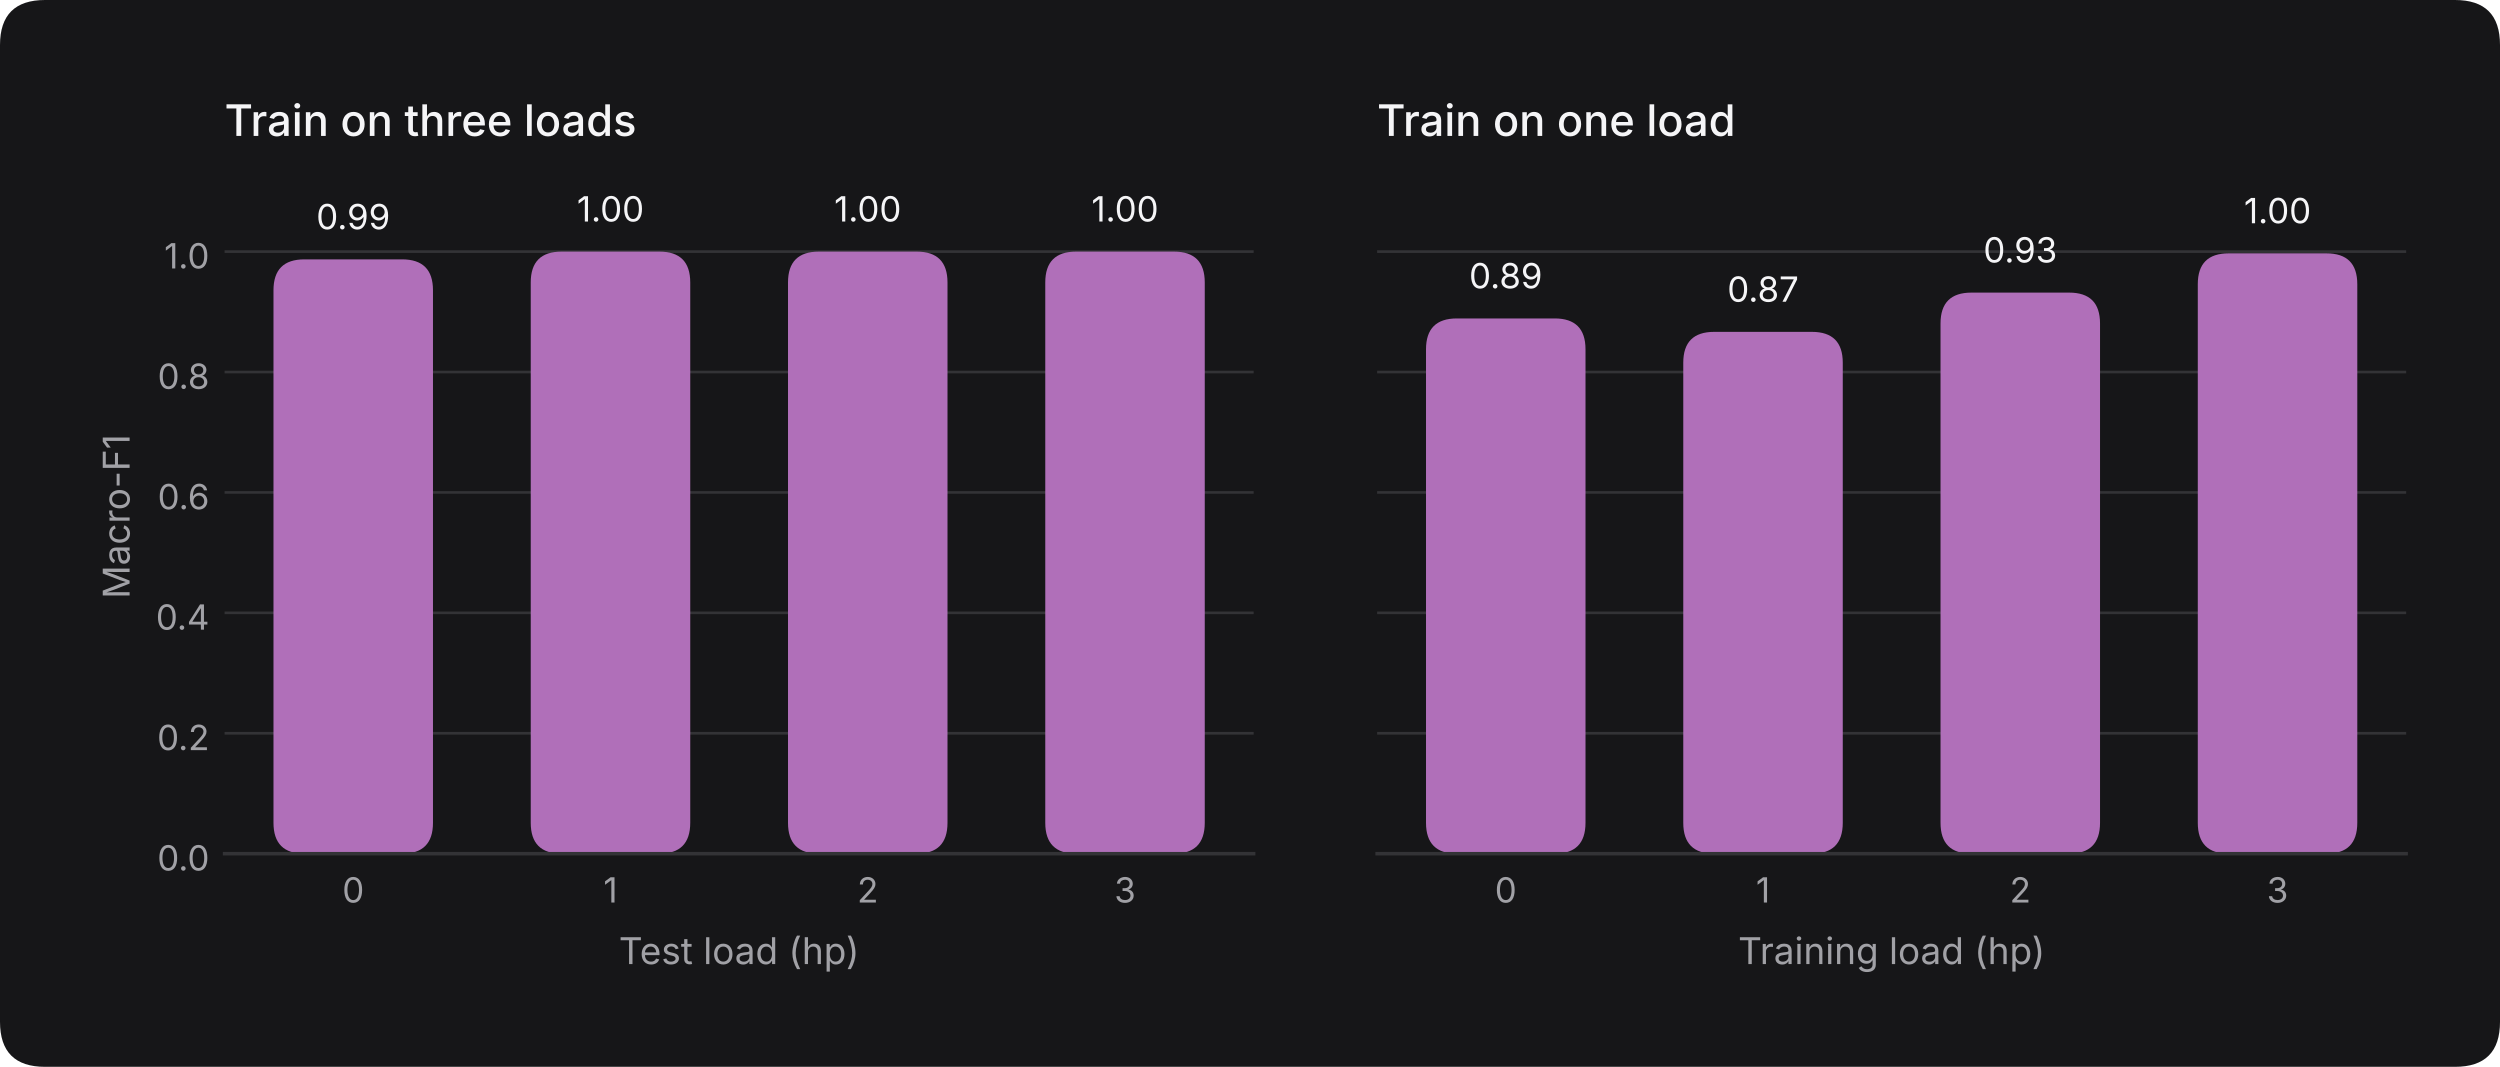
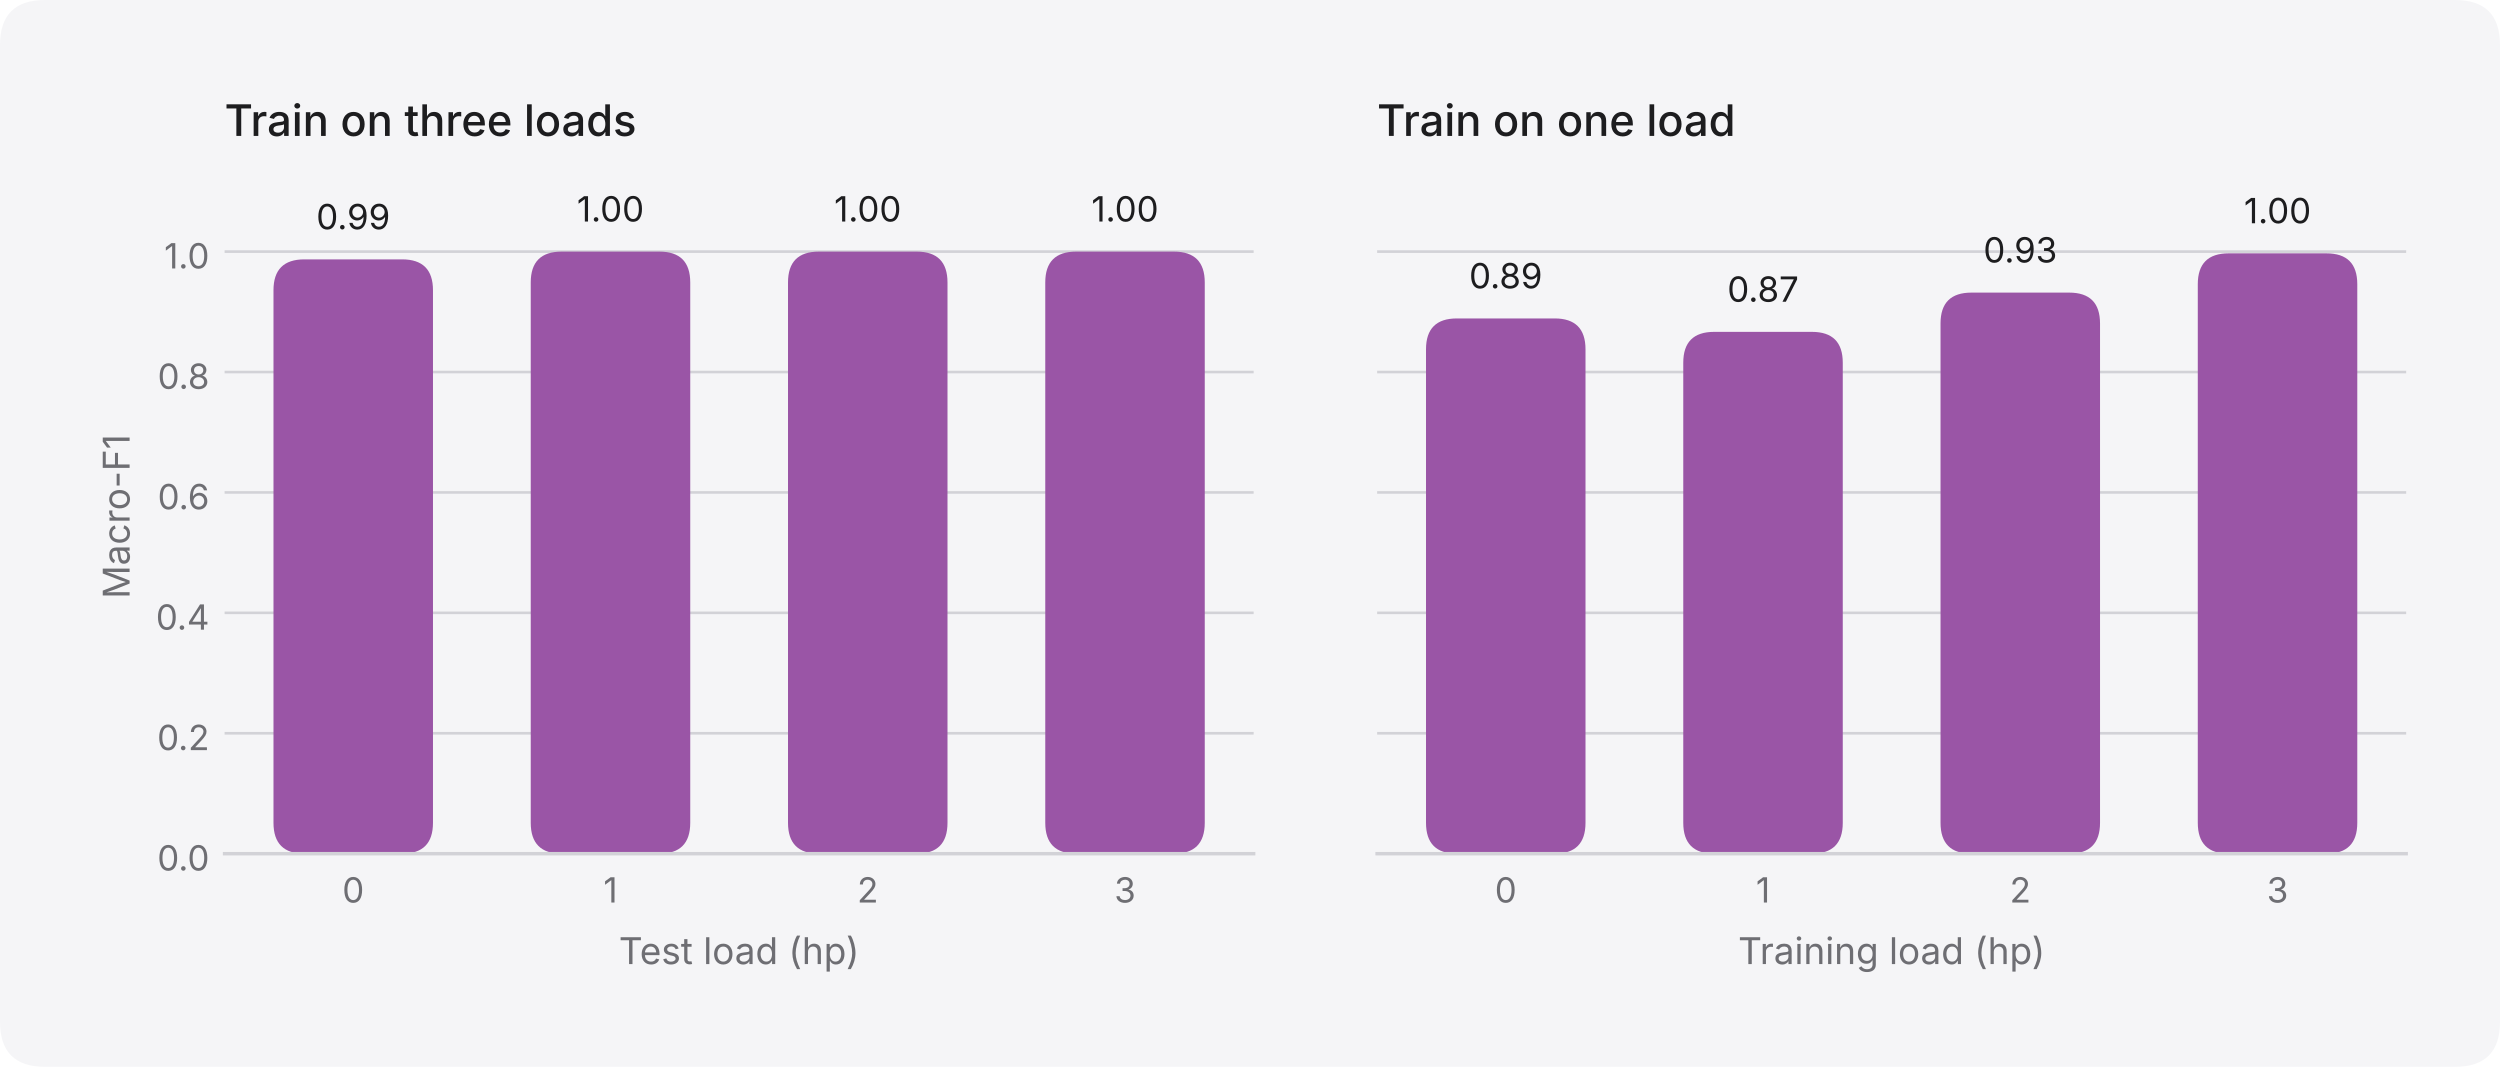
<svg xmlns="http://www.w3.org/2000/svg" xmlns:xlink="http://www.w3.org/1999/xlink" width="575.503pt" height="245.584pt" viewBox="0 0 575.503 245.584" version="1.1">
  <defs>
    <style type="text/css">*{stroke-linejoin: round; stroke-linecap: butt}</style>
  </defs>
  <g id="figure_1">
    <g id="patch_1">
      <path d="M 0 245.584  L 575.503 245.584  L 575.503 0  L 0 0  L 0 245.584  z " style="fill: none; opacity: 0" />
    </g>
    <g id="patch_2">
-       <path d="M 10.359 245.584  L 565.144 245.584  Q 575.503 245.584 575.503 235.225  L 575.503 10.359  Q 575.503 -0 565.144 -0  L 10.359 -0  Q 0 -0 0 10.359  L 0 235.225  Q 0 245.584 10.359 245.584  z " style="fill: #161618" />
+       <path d="M 10.359 245.584  L 565.144 245.584  Q 575.503 245.584 575.503 235.225  L 575.503 10.359  Q 575.503 -0 565.144 -0  L 10.359 -0  Q 0 -0 0 10.359  L 0 235.225  Q 0 245.584 10.359 245.584  z " style="fill: #f5f5f7" />
    </g>
    <g id="axes_1">
      <g id="patch_3">
        <path d="M 51.703 196.519  L 288.59 196.519  L 288.59 41.288  L 51.703 41.288  L 51.703 196.519  z " style="fill: none; opacity: 0" />
      </g>
      <g id="matplotlib.axis_1">
        <g id="xtick_1">
          <g id="line2d_1" />
          <g id="text_1">
-             <g style="fill: #a1a1a6" transform="translate(78.79052 207.7695) scale(0.08 -0.08)">
+             <g style="fill: #6e6e73" transform="translate(78.79052 207.7695) scale(0.08 -0.08)">
              <defs>
                <path id="Inter-Regular-53f" d="M 2019 -63  C 3059 -63 3656 809 3656 2325  C 3656 3834 3050 4719 2019 4719  C 988 4719 381 3834 381 2325  C 381 806 981 -63 2019 -63  z M 2019 456  C 1338 456 953 1144 953 2325  C 953 3509 1338 4203 2019 4203  C 2700 4203 3084 3513 3084 2325  C 3084 1144 2700 456 2019 456  z " transform="scale(0.015625)" />
              </defs>
              <use xlink:href="#Inter-Regular-53f" />
            </g>
          </g>
        </g>
        <g id="xtick_2">
          <g id="line2d_2" />
          <g id="text_2">
-             <g style="fill: #a1a1a6" transform="translate(138.9091 207.7695) scale(0.08 -0.08)">
+             <g style="fill: #6e6e73" transform="translate(138.9091 207.7695) scale(0.08 -0.08)">
              <defs>
                <path id="Inter-Regular-540" d="M 2041 4656  L 1313 4656  L 300 3909  L 300 3272  L 1425 4106  L 1456 4106  L 1456 0  L 2041 0  L 2041 4656  z " transform="scale(0.015625)" />
              </defs>
              <use xlink:href="#Inter-Regular-540" />
            </g>
          </g>
        </g>
        <g id="xtick_3">
          <g id="line2d_3" />
          <g id="text_3">
-             <g style="fill: #a1a1a6" transform="translate(197.3183 207.7695) scale(0.08 -0.08)">
+             <g style="fill: #6e6e73" transform="translate(197.3183 207.7695) scale(0.08 -0.08)">
              <defs>
                <path id="Inter-Regular-541" d="M 481 0  L 3447 0  L 3447 522  L 1300 522  L 1300 559  L 2319 1644  C 3141 2519 3369 2916 3369 3419  C 3369 4147 2778 4719 1947 4719  C 1119 4719 494 4159 494 3334  L 1063 3334  C 1063 3859 1400 4203 1931 4203  C 2428 4203 2806 3900 2806 3413  C 2806 2984 2544 2666 2028 2106  L 481 428  L 481 0  z " transform="scale(0.015625)" />
              </defs>
              <use xlink:href="#Inter-Regular-541" />
            </g>
          </g>
        </g>
        <g id="xtick_4">
          <g id="line2d_4" />
          <g id="text_4">
-             <g style="fill: #a1a1a6" transform="translate(256.5087 207.7695) scale(0.08 -0.08)">
+             <g style="fill: #6e6e73" transform="translate(256.5087 207.7695) scale(0.08 -0.08)">
              <defs>
                <path id="Inter-Regular-543" d="M 1984 -63  C 2897 -63 3572 503 3572 1266  C 3572 1853 3225 2284 2631 2381  L 2631 2419  C 3106 2559 3403 2944 3403 3469  C 3403 4131 2872 4719 2003 4719  C 1184 4719 516 4216 491 3484  L 1063 3484  C 1081 3938 1516 4203 1991 4203  C 2497 4203 2822 3900 2822 3438  C 2822 2956 2447 2644 1903 2644  L 1525 2644  L 1525 2128  L 1903 2128  C 2594 2128 2984 1775 2984 1272  C 2984 788 2559 459 1975 459  C 1444 459 1025 731 991 1175  L 391 1175  C 422 438 1072 -63 1984 -63  z " transform="scale(0.015625)" />
              </defs>
              <use xlink:href="#Inter-Regular-543" />
            </g>
          </g>
        </g>
        <g id="text_5">
-           <g style="fill: #a1a1a6" transform="translate(142.4574 221.9336) scale(0.085 -0.085)">
+           <g style="fill: #6e6e73" transform="translate(142.4574 221.9336) scale(0.085 -0.085)">
            <defs>
              <path id="Inter-Regular-19c" d="M 306 4131  L 1772 4131  L 1772 0  L 2366 0  L 2366 4131  L 3825 4131  L 3825 4656  L 306 4656  L 306 4131  z " transform="scale(0.015625)" />
              <path id="Inter-Regular-267" d="M 1963 -75  C 2678 -75 3200 284 3363 813  L 2819 963  C 2688 606 2378 425 1966 425  C 1347 425 922 825 894 1556  L 3419 1556  L 3419 1791  C 3419 3081 2638 3538 1897 3538  C 944 3538 325 2791 325 1719  C 325 644 950 -75 1963 -75  z M 897 2031  C 931 2566 1297 3038 1897 3038  C 2472 3038 2794 2625 2847 2031  L 897 2031  z " transform="scale(0.015625)" />
              <path id="Inter-Regular-369" d="M 1681 -75  C 2500 -75 3059 372 3059 984  C 3059 1463 2763 1778 2128 1928  L 1600 2053  C 1191 2150 1013 2294 1013 2553  C 1013 2844 1325 3059 1741 3059  C 2191 3059 2388 2816 2484 2566  L 2994 2697  C 2834 3188 2456 3538 1738 3538  C 994 3538 444 3119 444 2519  C 444 2028 747 1716 1381 1566  L 1963 1428  C 2306 1347 2475 1188 2475 947  C 2475 659 2163 419 1675 419  C 1256 419 972 591 872 975  L 338 847  C 463 244 963 -75 1681 -75  z " transform="scale(0.015625)" />
              <path id="Inter-Regular-37b" d="M 1869 3494  L 1150 3494  L 1150 4325  L 588 4325  L 588 3494  L 63 3494  L 63 3013  L 588 3013  L 588 863  C 588 291 944 -44 1547 -44  C 1691 -44 1850 -22 1966 19  L 1850 494  C 1756 475 1634 456 1563 456  C 1266 456 1150 594 1150 906  L 1150 3013  L 1869 3013  L 1869 3494  z " transform="scale(0.015625)" />
              <path id="Inter-Regular-6eb" transform="scale(0.015625)" />
              <path id="Inter-Regular-2e2" d="M 1056 4656  L 494 4656  L 494 0  L 1056 0  L 1056 4656  z " transform="scale(0.015625)" />
              <path id="Inter-Regular-318" d="M 1916 -75  C 2869 -75 3513 647 3513 1725  C 3513 2819 2869 3538 1916 3538  C 966 3538 325 2819 325 1725  C 325 647 966 -75 1916 -75  z M 1916 428  C 1219 428 897 1038 897 1725  C 897 2422 1219 3034 1916 3034  C 2622 3034 2944 2419 2944 1725  C 2944 1038 2622 428 1916 428  z " transform="scale(0.015625)" />
              <path id="Inter-Regular-1fc" d="M 1472 -81  C 2063 -81 2391 228 2509 475  L 2547 475  L 2547 0  L 3100 0  L 3100 2303  C 3100 3394 2259 3538 1791 3538  C 1250 3538 650 3344 381 2709  L 922 2531  C 1031 2775 1303 3044 1806 3044  C 2291 3044 2538 2794 2538 2359  L 2538 2341  C 2538 2081 2263 2100 1641 2022  C 994 1941 281 1794 281 994  C 281 306 809 -81 1472 -81  z M 1569 416  C 1150 416 847 603 847 966  C 847 1363 1206 1494 1616 1547  C 1831 1575 2444 1638 2538 1747  L 2538 1263  C 2538 834 2191 416 1569 416  z " transform="scale(0.015625)" />
              <path id="Inter-Regular-256" d="M 1803 -75  C 2469 -75 2703 347 2819 541  L 2881 541  L 2881 0  L 3425 0  L 3425 4656  L 2863 4656  L 2863 2934  L 2819 2934  C 2703 3119 2488 3538 1806 3538  C 934 3538 325 2844 325 1738  C 325 625 931 -75 1803 -75  z M 1888 428  C 1234 428 897 1009 897 1744  C 897 2469 1225 3034 1888 3034  C 2531 3034 2869 2516 2869 1744  C 2869 966 2522 428 1888 428  z " transform="scale(0.015625)" />
              <path id="Inter-Regular-59f" d="M 681 1897  C 681 984 956 31 1488 -872  L 2034 -872  C 1497 238 1253 1069 1253 1897  C 1253 2809 1550 3956 2034 4941  L 1488 4941  C 1019 4169 681 2913 681 1897  z " transform="scale(0.015625)" />
              <path id="Inter-Regular-29f" d="M 1056 2094  C 1056 2691 1434 3031 1938 3031  C 2425 3031 2725 2709 2725 2172  L 2725 0  L 3291 0  L 3291 2219  C 3291 3103 2813 3538 2106 3538  C 1650 3538 1284 3353 1056 2888  L 1056 4656  L 494 4656  L 494 0  L 1056 0  L 1056 2094  z " transform="scale(0.015625)" />
              <path id="Inter-Regular-34d" d="M 494 -1306  L 1056 -1306  L 1056 541  L 1100 541  C 1216 347 1450 -75 2116 -75  C 2988 -75 3594 625 3594 1738  C 3594 2844 2984 3538 2113 3538  C 1431 3538 1216 3119 1100 2934  L 1038 2934  L 1038 3494  L 494 3494  L 494 -1306  z M 2031 428  C 1397 428 1050 966 1050 1744  C 1050 2516 1388 3034 2031 3034  C 2694 3034 3022 2469 3022 1744  C 3022 1009 2684 428 2031 428  z " transform="scale(0.015625)" />
              <path id="Inter-Regular-5a0" d="M 300 -872  L 847 -872  C 1369 16 1653 969 1653 1897  C 1653 2909 1316 4172 847 4941  L 300 4941  C 784 3956 1081 2809 1081 1897  C 1081 1094 853 269 300 -872  z " transform="scale(0.015625)" />
            </defs>
            <use xlink:href="#Inter-Regular-19c" />
            <use xlink:href="#Inter-Regular-267" transform="translate(56.73438 0)" />
            <use xlink:href="#Inter-Regular-369" transform="translate(115.0312 0)" />
            <use xlink:href="#Inter-Regular-37b" transform="translate(167.8125 0)" />
            <use xlink:href="#Inter-Regular-6eb" transform="translate(200.5312 0)" />
            <use xlink:href="#Inter-Regular-2e2" transform="translate(228.6562 0)" />
            <use xlink:href="#Inter-Regular-318" transform="translate(252.875 0)" />
            <use xlink:href="#Inter-Regular-1fc" transform="translate(313.8281 0)" />
            <use xlink:href="#Inter-Regular-256" transform="translate(369.9844 0)" />
            <use xlink:href="#Inter-Regular-6eb" transform="translate(431.2188 0)" />
            <use xlink:href="#Inter-Regular-59f" transform="translate(459.3438 0)" />
            <use xlink:href="#Inter-Regular-29f" transform="translate(495.8125 0)" />
            <use xlink:href="#Inter-Regular-34d" transform="translate(554.9375 0)" />
            <use xlink:href="#Inter-Regular-5a0" transform="translate(615.0469 0)" />
          </g>
        </g>
      </g>
      <g id="matplotlib.axis_2">
        <g id="ytick_1">
          <g id="line2d_5">
-             <path d="M 51.703 196.519  L 288.59 196.519  " clip-path="url(#pe9aca125de)" style="fill: none; stroke: #333336; stroke-width: 0.6; stroke-linecap: square" />
+             <path d="M 51.703 196.519  L 288.59 196.519  " clip-path="url(#p4a445184b5)" style="fill: none; stroke: #d2d2d7; stroke-width: 0.6; stroke-linecap: square" />
          </g>
          <g id="line2d_6" />
          <g id="text_6">
-             <g style="fill: #a1a1a6" transform="translate(36.20842 200.3945) scale(0.08 -0.08)">
+             <g style="fill: #6e6e73" transform="translate(36.20842 200.3945) scale(0.08 -0.08)">
              <defs>
                <path id="Inter-Regular-5e0" d="M 922 -41  C 1156 -41 1344 147 1344 381  C 1344 616 1156 803 922 803  C 688 803 500 616 500 381  C 500 147 688 -41 922 -41  z " transform="scale(0.015625)" />
              </defs>
              <use xlink:href="#Inter-Regular-53f" />
              <use xlink:href="#Inter-Regular-5e0" transform="translate(60.5625 0)" />
              <use xlink:href="#Inter-Regular-53f" transform="translate(86.84375 0)" />
            </g>
          </g>
        </g>
        <g id="ytick_2">
          <g id="line2d_7">
-             <path d="M 51.703 168.799  L 288.59 168.799  " clip-path="url(#pe9aca125de)" style="fill: none; stroke: #333336; stroke-width: 0.6; stroke-linecap: square" />
+             <path d="M 51.703 168.799  L 288.59 168.799  " clip-path="url(#p4a445184b5)" style="fill: none; stroke: #d2d2d7; stroke-width: 0.6; stroke-linecap: square" />
          </g>
          <g id="line2d_8" />
          <g id="text_7">
-             <g style="fill: #a1a1a6" transform="translate(36.17467 172.6745) scale(0.08 -0.08)">
+             <g style="fill: #6e6e73" transform="translate(36.17467 172.6745) scale(0.08 -0.08)">
              <use xlink:href="#Inter-Regular-53f" />
              <use xlink:href="#Inter-Regular-5e0" transform="translate(60.5625 0)" />
              <use xlink:href="#Inter-Regular-541" transform="translate(89.375 0)" />
            </g>
          </g>
        </g>
        <g id="ytick_3">
          <g id="line2d_9">
-             <path d="M 51.703 141.079  L 288.59 141.079  " clip-path="url(#pe9aca125de)" style="fill: none; stroke: #333336; stroke-width: 0.6; stroke-linecap: square" />
+             <path d="M 51.703 141.079  L 288.59 141.079  " clip-path="url(#p4a445184b5)" style="fill: none; stroke: #d2d2d7; stroke-width: 0.6; stroke-linecap: square" />
          </g>
          <g id="line2d_10" />
          <g id="text_8">
-             <g style="fill: #a1a1a6" transform="translate(35.88592 144.9545) scale(0.08 -0.08)">
+             <g style="fill: #6e6e73" transform="translate(35.88592 144.9545) scale(0.08 -0.08)">
              <defs>
                <path id="Inter-Regular-544" d="M 375 947  L 2566 947  L 2566 0  L 3134 0  L 3134 947  L 3766 947  L 3766 1469  L 3134 1469  L 3134 4656  L 2413 4656  L 375 1431  L 375 947  z M 2569 1469  L 1009 1469  L 1009 1506  L 2531 3913  L 2569 3913  L 2569 1469  z " transform="scale(0.015625)" />
              </defs>
              <use xlink:href="#Inter-Regular-53f" />
              <use xlink:href="#Inter-Regular-5e0" transform="translate(60.5625 0)" />
              <use xlink:href="#Inter-Regular-544" transform="translate(89.375 0)" />
            </g>
          </g>
        </g>
        <g id="ytick_4">
          <g id="line2d_11">
-             <path d="M 51.703 113.359  L 288.59 113.359  " clip-path="url(#pe9aca125de)" style="fill: none; stroke: #333336; stroke-width: 0.6; stroke-linecap: square" />
+             <path d="M 51.703 113.359  L 288.59 113.359  " clip-path="url(#p4a445184b5)" style="fill: none; stroke: #d2d2d7; stroke-width: 0.6; stroke-linecap: square" />
          </g>
          <g id="line2d_12" />
          <g id="text_9">
-             <g style="fill: #a1a1a6" transform="translate(36.29467 117.2345) scale(0.08 -0.08)">
+             <g style="fill: #6e6e73" transform="translate(36.29467 117.2345) scale(0.08 -0.08)">
              <defs>
                <path id="Inter-Regular-547" d="M 2019 -63  C 2969 -63 3588 634 3588 1503  C 3588 2403 2925 3044 2128 3044  C 1644 3044 1231 2813 981 2425  L 944 2425  C 944 3544 1375 4194 2091 4194  C 2575 4194 2866 3888 2969 3484  L 3550 3484  C 3438 4216 2872 4719 2091 4719  C 1034 4719 381 3788 381 2150  C 381 434 1241 -63 2019 -63  z M 2019 459  C 1447 459 1028 947 1028 1497  C 1028 2041 1469 2528 2034 2528  C 2597 2528 3013 2072 3013 1503  C 3013 922 2578 459 2019 459  z " transform="scale(0.015625)" />
              </defs>
              <use xlink:href="#Inter-Regular-53f" />
              <use xlink:href="#Inter-Regular-5e0" transform="translate(60.5625 0)" />
              <use xlink:href="#Inter-Regular-547" transform="translate(86.84375 0)" />
            </g>
          </g>
        </g>
        <g id="ytick_5">
          <g id="line2d_13">
-             <path d="M 51.703 85.639  L 288.59 85.639  " clip-path="url(#pe9aca125de)" style="fill: none; stroke: #333336; stroke-width: 0.6; stroke-linecap: square" />
+             <path d="M 51.703 85.639  L 288.59 85.639  " clip-path="url(#p4a445184b5)" style="fill: none; stroke: #d2d2d7; stroke-width: 0.6; stroke-linecap: square" />
          </g>
          <g id="line2d_14" />
          <g id="text_10">
-             <g style="fill: #a1a1a6" transform="translate(36.28467 89.5145) scale(0.08 -0.08)">
+             <g style="fill: #6e6e73" transform="translate(36.28467 89.5145) scale(0.08 -0.08)">
              <defs>
                <path id="Inter-Regular-549" d="M 1978 -63  C 2916 -63 3578 478 3578 1238  C 3578 1825 3175 2325 2669 2419  L 2669 2444  C 3109 2559 3403 2988 3403 3481  C 3403 4191 2794 4719 1978 4719  C 1150 4719 550 4191 550 3481  C 550 2988 838 2559 1291 2444  L 1291 2419  C 769 2325 381 1825 381 1238  C 381 478 1031 -63 1978 -63  z M 1978 453  C 1350 453 966 775 966 1269  C 966 1784 1391 2153 1978 2153  C 2553 2153 2984 1784 2984 1269  C 2984 775 2594 453 1978 453  z M 1978 2650  C 1475 2650 1125 2966 1125 3438  C 1125 3903 1463 4206 1978 4206  C 2484 4206 2828 3903 2828 3438  C 2828 2966 2469 2650 1978 2650  z " transform="scale(0.015625)" />
              </defs>
              <use xlink:href="#Inter-Regular-53f" />
              <use xlink:href="#Inter-Regular-5e0" transform="translate(60.5625 0)" />
              <use xlink:href="#Inter-Regular-549" transform="translate(87.125 0)" />
            </g>
          </g>
        </g>
        <g id="ytick_6">
          <g id="line2d_15">
-             <path d="M 51.703 57.919  L 288.59 57.919  " clip-path="url(#pe9aca125de)" style="fill: none; stroke: #333336; stroke-width: 0.6; stroke-linecap: square" />
+             <path d="M 51.703 57.919  L 288.59 57.919  " clip-path="url(#p4a445184b5)" style="fill: none; stroke: #d2d2d7; stroke-width: 0.6; stroke-linecap: square" />
          </g>
          <g id="line2d_16" />
          <g id="text_11">
-             <g style="fill: #a1a1a6" transform="translate(37.79967 61.7945) scale(0.08 -0.08)">
+             <g style="fill: #6e6e73" transform="translate(37.79967 61.7945) scale(0.08 -0.08)">
              <use xlink:href="#Inter-Regular-540" />
              <use xlink:href="#Inter-Regular-5e0" transform="translate(40.67188 0)" />
              <use xlink:href="#Inter-Regular-53f" transform="translate(66.95312 0)" />
            </g>
          </g>
        </g>
        <g id="text_12">
-           <g style="fill: #a1a1a6" transform="translate(29.83563 137.8273) rotate(-90) scale(0.085 -0.085)">
+           <g style="fill: #6e6e73" transform="translate(29.83563 137.8273) rotate(-90) scale(0.085 -0.085)">
            <defs>
              <path id="Inter-Regular-125" d="M 563 0  L 1128 0  L 1128 2659  C 1128 3019 1116 3569 1106 4013  C 1291 3466 1472 2922 1575 2659  L 2631 0  L 3147 0  L 4188 2659  C 4294 2931 4488 3491 4656 4022  C 4644 3538 4634 3003 4634 2659  L 4634 0  L 5219 0  L 5219 4656  L 4372 4656  L 3241 1719  C 3150 1484 3006 1025 2897 659  C 2788 1038 2641 1494 2553 1719  L 1406 4656  L 563 4656  L 563 0  z " transform="scale(0.015625)" />
              <path id="Inter-Regular-24b" d="M 1916 -75  C 2600 -75 3156 297 3344 919  L 2806 1072  C 2703 694 2384 428 1916 428  C 1219 428 897 1038 897 1725  C 897 2422 1219 3034 1916 3034  C 2375 3034 2688 2778 2791 2419  L 3331 2572  C 3141 3181 2591 3538 1916 3538  C 966 3538 325 2819 325 1725  C 325 647 966 -75 1916 -75  z " transform="scale(0.015625)" />
              <path id="Inter-Regular-356" d="M 494 0  L 1056 0  L 1056 2188  C 1056 2659 1425 3000 1928 3000  C 2078 3000 2231 2975 2266 2969  L 2266 3534  C 2200 3538 2063 3544 1981 3544  C 1566 3544 1203 3309 1075 2956  L 1038 2956  L 1038 3494  L 494 3494  L 494 0  z " transform="scale(0.015625)" />
              <path id="Inter-Regular-5b5" d="M 2494 2247  L 450 2247  L 450 1728  L 2494 1728  L 2494 2247  z " transform="scale(0.015625)" />
              <path id="Inter-Regular-89" d="M 563 0  L 1156 0  L 1156 2013  L 3166 2013  L 3166 2538  L 1156 2538  L 1156 4131  L 3378 4131  L 3378 4656  L 563 4656  L 563 0  z " transform="scale(0.015625)" />
            </defs>
            <use xlink:href="#Inter-Regular-125" />
            <use xlink:href="#Inter-Regular-1fc" transform="translate(90.32812 0)" />
            <use xlink:href="#Inter-Regular-24b" transform="translate(146.4844 0)" />
            <use xlink:href="#Inter-Regular-356" transform="translate(203.6094 0)" />
            <use xlink:href="#Inter-Regular-318" transform="translate(239.5938 0)" />
            <use xlink:href="#Inter-Regular-5b5" transform="translate(299.5625 0)" />
            <use xlink:href="#Inter-Regular-89" transform="translate(345.5625 0)" />
            <use xlink:href="#Inter-Regular-540" transform="translate(404.5938 0)" />
          </g>
        </g>
      </g>
      <g id="patch_4">
-         <path d="M 70.062 196.519  L 92.566 196.519  Q 99.673 196.519 99.673 189.413  L 99.673 66.814  Q 99.673 59.707 92.566 59.707  L 70.062 59.707  Q 62.956 59.707 62.956 66.814  L 62.956 189.413  Q 62.956 196.519 70.062 196.519  z " clip-path="url(#pe9aca125de)" style="fill: #b06fb9" />
+         <path d="M 70.062 196.519  L 92.566 196.519  Q 99.673 196.519 99.673 189.413  L 99.673 66.814  Q 99.673 59.707 92.566 59.707  L 70.062 59.707  Q 62.956 59.707 62.956 66.814  L 62.956 189.413  Q 62.956 196.519 70.062 196.519  z " clip-path="url(#p4a445184b5)" style="fill: #9a55a6" />
      </g>
      <g id="patch_5">
-         <path d="M 129.284 196.519  L 151.788 196.519  Q 158.895 196.519 158.895 189.413  L 158.895 65.026  Q 158.895 57.919 151.788 57.919  L 129.284 57.919  Q 122.177 57.919 122.177 65.026  L 122.177 189.413  Q 122.177 196.519 129.284 196.519  z " clip-path="url(#pe9aca125de)" style="fill: #b06fb9" />
+         <path d="M 129.284 196.519  L 151.788 196.519  Q 158.895 196.519 158.895 189.413  L 158.895 65.026  Q 158.895 57.919 151.788 57.919  L 129.284 57.919  Q 122.177 57.919 122.177 65.026  L 122.177 189.413  Q 122.177 196.519 129.284 196.519  z " clip-path="url(#p4a445184b5)" style="fill: #9a55a6" />
      </g>
      <g id="patch_6">
-         <path d="M 188.506 196.519  L 211.01 196.519  Q 218.116 196.519 218.116 189.413  L 218.116 65.026  Q 218.116 57.919 211.01 57.919  L 188.506 57.919  Q 181.399 57.919 181.399 65.026  L 181.399 189.413  Q 181.399 196.519 188.506 196.519  z " clip-path="url(#pe9aca125de)" style="fill: #b06fb9" />
+         <path d="M 188.506 196.519  L 211.01 196.519  Q 218.116 196.519 218.116 189.413  L 218.116 65.026  Q 218.116 57.919 211.01 57.919  L 188.506 57.919  Q 181.399 57.919 181.399 65.026  L 181.399 189.413  Q 181.399 196.519 188.506 196.519  z " clip-path="url(#p4a445184b5)" style="fill: #9a55a6" />
      </g>
      <g id="patch_7">
-         <path d="M 247.727 196.519  L 270.231 196.519  Q 277.338 196.519 277.338 189.413  L 277.338 65.026  Q 277.338 57.919 270.231 57.919  L 247.727 57.919  Q 240.621 57.919 240.621 65.026  L 240.621 189.413  Q 240.621 196.519 247.727 196.519  z " clip-path="url(#pe9aca125de)" style="fill: #b06fb9" />
+         <path d="M 247.727 196.519  L 270.231 196.519  Q 277.338 196.519 277.338 189.413  L 277.338 65.026  Q 277.338 57.919 270.231 57.919  L 247.727 57.919  Q 240.621 57.919 240.621 65.026  L 240.621 189.413  Q 240.621 196.519 247.727 196.519  z " clip-path="url(#p4a445184b5)" style="fill: #9a55a6" />
      </g>
      <g id="patch_8">
-         <path d="M 51.703 196.519  L 288.59 196.519  " style="fill: none; stroke: #333336; stroke-width: 0.8; stroke-linejoin: miter; stroke-linecap: square" />
+         <path d="M 51.703 196.519  L 288.59 196.519  " style="fill: none; stroke: #d2d2d7; stroke-width: 0.8; stroke-linejoin: miter; stroke-linecap: square" />
      </g>
      <g id="text_13">
-         <g style="fill: #f5f5f7" transform="translate(72.80552 52.77775) scale(0.08 -0.08)">
+         <g style="fill: #1d1d1f" transform="translate(72.80552 52.77775) scale(0.08 -0.08)">
          <defs>
            <path id="Inter-Regular-54a" d="M 1884 -63  C 2938 -63 3588 866 3588 2513  C 3588 4225 2728 4706 1963 4719  C 1006 4734 381 4025 381 3156  C 381 2259 1044 1616 1847 1616  C 2334 1616 2744 1856 2994 2238  L 3031 2238  C 3031 1109 2594 463 1884 463  C 1394 463 1103 772 1006 1184  L 419 1184  C 528 441 1094 -63 1884 -63  z M 1934 2134  C 1372 2134 963 2588 963 3159  C 963 3734 1391 4197 1953 4197  C 2525 4197 2947 3706 2947 3172  C 2947 2625 2500 2134 1934 2134  z " transform="scale(0.015625)" />
          </defs>
          <use xlink:href="#Inter-Regular-53f" />
          <use xlink:href="#Inter-Regular-5e0" transform="translate(60.5625 0)" />
          <use xlink:href="#Inter-Regular-54a" transform="translate(88.6875 0)" />
          <use xlink:href="#Inter-Regular-54a" transform="translate(150.7031 0)" />
        </g>
      </g>
      <g id="text_14">
-         <g style="fill: #f5f5f7" transform="translate(132.8103 50.98981) scale(0.08 -0.08)">
+         <g style="fill: #1d1d1f" transform="translate(132.8103 50.98981) scale(0.08 -0.08)">
          <use xlink:href="#Inter-Regular-540" />
          <use xlink:href="#Inter-Regular-5e0" transform="translate(40.67188 0)" />
          <use xlink:href="#Inter-Regular-53f" transform="translate(66.95312 0)" />
          <use xlink:href="#Inter-Regular-53f" transform="translate(130.0469 0)" />
        </g>
      </g>
      <g id="text_15">
-         <g style="fill: #f5f5f7" transform="translate(192.032 50.98981) scale(0.08 -0.08)">
+         <g style="fill: #1d1d1f" transform="translate(192.032 50.98981) scale(0.08 -0.08)">
          <use xlink:href="#Inter-Regular-540" />
          <use xlink:href="#Inter-Regular-5e0" transform="translate(40.67188 0)" />
          <use xlink:href="#Inter-Regular-53f" transform="translate(66.95312 0)" />
          <use xlink:href="#Inter-Regular-53f" transform="translate(130.0469 0)" />
        </g>
      </g>
      <g id="text_16">
-         <g style="fill: #f5f5f7" transform="translate(251.2537 50.98981) scale(0.08 -0.08)">
+         <g style="fill: #1d1d1f" transform="translate(251.2537 50.98981) scale(0.08 -0.08)">
          <use xlink:href="#Inter-Regular-540" />
          <use xlink:href="#Inter-Regular-5e0" transform="translate(40.67188 0)" />
          <use xlink:href="#Inter-Regular-53f" transform="translate(66.95312 0)" />
          <use xlink:href="#Inter-Regular-53f" transform="translate(130.0469 0)" />
        </g>
      </g>
      <g id="text_17">
-         <g style="fill: #f5f5f7" transform="translate(51.70342 31.2875) scale(0.1 -0.1)">
+         <g style="fill: #1d1d1f" transform="translate(51.70342 31.2875) scale(0.1 -0.1)">
          <defs>
            <path id="Inter-Medium-19c" d="M 281 4044  L 1734 4044  L 1734 0  L 2450 0  L 2450 4044  L 3897 4044  L 3897 4656  L 281 4656  L 281 4044  z " transform="scale(0.015625)" />
            <path id="Inter-Medium-356" d="M 463 0  L 1150 0  L 1150 2122  C 1150 2581 1500 2906 1981 2906  C 2125 2906 2291 2881 2341 2869  L 2341 3525  C 2269 3534 2138 3544 2050 3544  C 1641 3544 1294 3313 1166 2931  L 1128 2931  L 1128 3494  L 463 3494  L 463 0  z " transform="scale(0.015625)" />
            <path id="Inter-Medium-1fc" d="M 1441 -78  C 2006 -78 2338 206 2472 478  L 2506 478  L 2506 0  L 3172 0  L 3172 2319  C 3172 3328 2369 3538 1806 3538  C 1184 3538 597 3294 359 2669  L 1006 2500  C 1103 2738 1359 2978 1816 2978  C 2253 2978 2484 2753 2484 2366  L 2484 2347  C 2484 2100 2219 2103 1603 2031  C 944 1956 259 1781 259 988  C 259 300 775 -78 1441 -78  z M 1594 475  C 1209 475 934 647 934 978  C 934 1338 1253 1469 1641 1522  C 1853 1550 2384 1606 2488 1706  L 2488 1259  C 2488 850 2153 475 1594 475  z " transform="scale(0.015625)" />
            <path id="Inter-Medium-2b2" d="M 463 0  L 1150 0  L 1150 3494  L 463 3494  L 463 0  z M 809 4028  C 1047 4028 1244 4209 1244 4434  C 1244 4663 1047 4844 809 4844  C 572 4844 375 4663 375 4434  C 375 4209 572 4028 809 4028  z " transform="scale(0.015625)" />
            <path id="Inter-Medium-307" d="M 1150 2069  C 1150 2622 1494 2938 1963 2938  C 2419 2938 2700 2638 2700 2134  L 2700 0  L 3388 0  L 3388 2219  C 3388 3081 2913 3538 2200 3538  C 1706 3538 1341 3316 1122 2822  L 1119 3494  L 463 3494  L 463 0  L 1150 0  L 1150 2069  z " transform="scale(0.015625)" />
            <path id="Inter-Medium-6eb" transform="scale(0.015625)" />
            <path id="Inter-Medium-318" d="M 1931 -72  C 2916 -72 3566 650 3566 1728  C 3566 2816 2916 3538 1931 3538  C 947 3538 300 2816 300 1728  C 300 650 947 -72 1931 -72  z M 1931 509  C 1300 509 1000 1066 1000 1728  C 1000 2400 1300 2956 1931 2956  C 2569 2956 2869 2397 2869 1728  C 2869 1066 2569 509 1931 509  z " transform="scale(0.015625)" />
            <path id="Inter-Medium-37b" d="M 1956 3494  L 1259 3494  L 1259 4325  L 572 4325  L 572 3494  L 63 3494  L 63 2934  L 572 2934  L 572 888  C 572 294 938 -47 1572 -47  C 1731 -47 1906 -25 2053 25  L 1931 575  C 1847 556 1713 538 1641 538  C 1369 538 1259 663 1259 944  L 1259 2934  L 1956 2934  L 1956 3494  z " transform="scale(0.015625)" />
            <path id="Inter-Medium-29f" d="M 1150 2069  C 1150 2622 1494 2938 1963 2938  C 2419 2938 2700 2638 2700 2134  L 2700 0  L 3391 0  L 3391 2219  C 3391 3081 2913 3538 2200 3538  C 1722 3538 1363 3328 1144 2866  L 1144 4656  L 463 4656  L 463 0  L 1150 0  L 1150 2069  z " transform="scale(0.015625)" />
            <path id="Inter-Medium-267" d="M 1969 -72  C 2716 -72 3250 294 3416 838  L 2769 991  C 2647 666 2359 497 1975 497  C 1403 497 1016 863 991 1538  L 3469 1538  L 3469 1781  C 3469 3041 2706 3538 1909 3538  C 931 3538 300 2797 300 1722  C 300 638 938 -72 1969 -72  z M 994 2050  C 1031 2553 1363 2969 1913 2969  C 2441 2969 2738 2600 2788 2050  L 994 2050  z " transform="scale(0.015625)" />
            <path id="Inter-Medium-2e2" d="M 1150 4656  L 463 4656  L 463 0  L 1150 0  L 1150 4656  z " transform="scale(0.015625)" />
            <path id="Inter-Medium-256" d="M 1763 -69  C 2394 -69 2647 325 2769 547  L 2825 547  L 2825 0  L 3494 0  L 3494 4656  L 2806 4656  L 2806 2925  L 2769 2925  C 2650 3141 2413 3538 1763 3538  C 922 3538 300 2875 300 1738  C 300 609 913 -69 1763 -69  z M 1913 516  C 1316 516 1003 1050 1003 1744  C 1003 2431 1306 2953 1913 2953  C 2503 2953 2819 2469 2819 1744  C 2819 1016 2497 516 1913 516  z " transform="scale(0.015625)" />
            <path id="Inter-Medium-369" d="M 1716 -72  C 2569 -72 3156 378 3156 1016  C 3156 1500 2850 1813 2203 1959  L 1641 2084  C 1256 2172 1100 2309 1100 2541  C 1100 2803 1388 2994 1766 2994  C 2178 2994 2375 2775 2466 2531  L 3081 2666  C 2931 3184 2516 3538 1759 3538  C 969 3538 406 3122 406 2497  C 406 1997 719 1678 1369 1531  L 1956 1397  C 2288 1322 2447 1178 2447 956  C 2447 697 2166 484 1722 484  C 1316 484 1050 653 953 1019  L 306 884  C 431 266 956 -72 1716 -72  z " transform="scale(0.015625)" />
          </defs>
          <use xlink:href="#Inter-Medium-19c" />
          <use xlink:href="#Inter-Medium-356" transform="translate(59.625 0)" />
          <use xlink:href="#Inter-Medium-1fc" transform="translate(97.85938 0)" />
          <use xlink:href="#Inter-Medium-2b2" transform="translate(154.6406 0)" />
          <use xlink:href="#Inter-Medium-307" transform="translate(179.8438 0)" />
          <use xlink:href="#Inter-Medium-6eb" transform="translate(240 0)" />
          <use xlink:href="#Inter-Medium-318" transform="translate(266.6562 0)" />
          <use xlink:href="#Inter-Medium-307" transform="translate(327.0625 0)" />
          <use xlink:href="#Inter-Medium-6eb" transform="translate(387.2188 0)" />
          <use xlink:href="#Inter-Medium-37b" transform="translate(413.875 0)" />
          <use xlink:href="#Inter-Medium-29f" transform="translate(448 0)" />
          <use xlink:href="#Inter-Medium-356" transform="translate(508.1562 0)" />
          <use xlink:href="#Inter-Medium-267" transform="translate(544.9219 0)" />
          <use xlink:href="#Inter-Medium-267" transform="translate(603.6562 0)" />
          <use xlink:href="#Inter-Medium-6eb" transform="translate(662.3906 0)" />
          <use xlink:href="#Inter-Medium-2e2" transform="translate(689.0469 0)" />
          <use xlink:href="#Inter-Medium-318" transform="translate(714.25 0)" />
          <use xlink:href="#Inter-Medium-1fc" transform="translate(775.6406 0)" />
          <use xlink:href="#Inter-Medium-256" transform="translate(832.4219 0)" />
          <use xlink:href="#Inter-Medium-369" transform="translate(894.2344 0)" />
        </g>
      </g>
    </g>
    <g id="axes_2">
      <g id="patch_9">
        <path d="M 317.017 196.519  L 553.903 196.519  L 553.903 41.288  L 317.017 41.288  L 317.017 196.519  z " style="fill: none; opacity: 0" />
      </g>
      <g id="matplotlib.axis_3">
        <g id="xtick_5">
          <g id="line2d_17" />
          <g id="text_18">
-             <g style="fill: #a1a1a6" transform="translate(344.1037 207.7695) scale(0.08 -0.08)">
+             <g style="fill: #6e6e73" transform="translate(344.1037 207.7695) scale(0.08 -0.08)">
              <use xlink:href="#Inter-Regular-53f" />
            </g>
          </g>
        </g>
        <g id="xtick_6">
          <g id="line2d_18" />
          <g id="text_19">
-             <g style="fill: #a1a1a6" transform="translate(404.2223 207.7695) scale(0.08 -0.08)">
+             <g style="fill: #6e6e73" transform="translate(404.2223 207.7695) scale(0.08 -0.08)">
              <use xlink:href="#Inter-Regular-540" />
            </g>
          </g>
        </g>
        <g id="xtick_7">
          <g id="line2d_19" />
          <g id="text_20">
-             <g style="fill: #a1a1a6" transform="translate(462.6315 207.7695) scale(0.08 -0.08)">
+             <g style="fill: #6e6e73" transform="translate(462.6315 207.7695) scale(0.08 -0.08)">
              <use xlink:href="#Inter-Regular-541" />
            </g>
          </g>
        </g>
        <g id="xtick_8">
          <g id="line2d_20" />
          <g id="text_21">
-             <g style="fill: #a1a1a6" transform="translate(521.8219 207.7695) scale(0.08 -0.08)">
+             <g style="fill: #6e6e73" transform="translate(521.8219 207.7695) scale(0.08 -0.08)">
              <use xlink:href="#Inter-Regular-543" />
            </g>
          </g>
        </g>
        <g id="text_22">
-           <g style="fill: #a1a1a6" transform="translate(400.1173 221.9336) scale(0.085 -0.085)">
+           <g style="fill: #6e6e73" transform="translate(400.1173 221.9336) scale(0.085 -0.085)">
            <defs>
              <path id="Inter-Regular-2b2" d="M 494 0  L 1056 0  L 1056 3494  L 494 3494  L 494 0  z M 778 4066  C 994 4066 1172 4231 1172 4438  C 1172 4644 994 4809 778 4809  C 566 4809 388 4644 388 4438  C 388 4231 566 4066 778 4066  z " transform="scale(0.015625)" />
              <path id="Inter-Regular-307" d="M 1056 2094  C 1056 2691 1434 3031 1938 3031  C 2425 3031 2725 2709 2725 2172  L 2725 0  L 3288 0  L 3288 2219  C 3288 3103 2813 3538 2106 3538  C 1638 3538 1263 3341 1038 2847  L 1034 3494  L 494 3494  L 494 0  L 1056 0  L 1056 2094  z " transform="scale(0.015625)" />
              <path id="Inter-Regular-293" d="M 1909 -1381  C 2759 -1381 3431 -994 3431 -91  L 3431 3494  L 2884 3494  L 2884 2934  L 2831 2934  C 2713 3122 2488 3538 1813 3538  C 941 3538 325 2844 325 1763  C 325 666 963 56 1800 56  C 2475 56 2697 441 2816 641  L 2869 641  L 2869 -59  C 2869 -634 2466 -891 1909 -891  C 1294 -891 1075 -578 928 -375  L 472 -669  C 688 -1053 1134 -1381 1909 -1381  z M 1894 556  C 1238 556 897 1056 897 1775  C 897 2472 1228 3034 1894 3034  C 2538 3034 2875 2516 2875 1775  C 2875 1013 2528 556 1894 556  z " transform="scale(0.015625)" />
            </defs>
            <use xlink:href="#Inter-Regular-19c" />
            <use xlink:href="#Inter-Regular-356" transform="translate(58.89062 0)" />
            <use xlink:href="#Inter-Regular-1fc" transform="translate(96.53125 0)" />
            <use xlink:href="#Inter-Regular-2b2" transform="translate(152.6875 0)" />
            <use xlink:href="#Inter-Regular-307" transform="translate(176.9062 0)" />
            <use xlink:href="#Inter-Regular-2b2" transform="translate(235.9844 0)" />
            <use xlink:href="#Inter-Regular-307" transform="translate(260.2031 0)" />
            <use xlink:href="#Inter-Regular-293" transform="translate(319.2812 0)" />
            <use xlink:href="#Inter-Regular-6eb" transform="translate(380.6094 0)" />
            <use xlink:href="#Inter-Regular-2e2" transform="translate(408.7344 0)" />
            <use xlink:href="#Inter-Regular-318" transform="translate(432.9531 0)" />
            <use xlink:href="#Inter-Regular-1fc" transform="translate(493.9062 0)" />
            <use xlink:href="#Inter-Regular-256" transform="translate(550.0625 0)" />
            <use xlink:href="#Inter-Regular-6eb" transform="translate(611.2969 0)" />
            <use xlink:href="#Inter-Regular-59f" transform="translate(639.4219 0)" />
            <use xlink:href="#Inter-Regular-29f" transform="translate(675.8906 0)" />
            <use xlink:href="#Inter-Regular-34d" transform="translate(735.0156 0)" />
            <use xlink:href="#Inter-Regular-5a0" transform="translate(795.125 0)" />
          </g>
        </g>
      </g>
      <g id="matplotlib.axis_4">
        <g id="ytick_7">
          <g id="line2d_21">
-             <path d="M 317.017 196.519  L 553.903 196.519  " clip-path="url(#p2b3384e15a)" style="fill: none; stroke: #333336; stroke-width: 0.6; stroke-linecap: square" />
+             <path d="M 317.017 196.519  L 553.903 196.519  " clip-path="url(#p0a4b81a38b)" style="fill: none; stroke: #d2d2d7; stroke-width: 0.6; stroke-linecap: square" />
          </g>
          <g id="line2d_22" />
        </g>
        <g id="ytick_8">
          <g id="line2d_23">
-             <path d="M 317.017 168.799  L 553.903 168.799  " clip-path="url(#p2b3384e15a)" style="fill: none; stroke: #333336; stroke-width: 0.6; stroke-linecap: square" />
+             <path d="M 317.017 168.799  L 553.903 168.799  " clip-path="url(#p0a4b81a38b)" style="fill: none; stroke: #d2d2d7; stroke-width: 0.6; stroke-linecap: square" />
          </g>
          <g id="line2d_24" />
        </g>
        <g id="ytick_9">
          <g id="line2d_25">
-             <path d="M 317.017 141.079  L 553.903 141.079  " clip-path="url(#p2b3384e15a)" style="fill: none; stroke: #333336; stroke-width: 0.6; stroke-linecap: square" />
+             <path d="M 317.017 141.079  L 553.903 141.079  " clip-path="url(#p0a4b81a38b)" style="fill: none; stroke: #d2d2d7; stroke-width: 0.6; stroke-linecap: square" />
          </g>
          <g id="line2d_26" />
        </g>
        <g id="ytick_10">
          <g id="line2d_27">
-             <path d="M 317.017 113.359  L 553.903 113.359  " clip-path="url(#p2b3384e15a)" style="fill: none; stroke: #333336; stroke-width: 0.6; stroke-linecap: square" />
+             <path d="M 317.017 113.359  L 553.903 113.359  " clip-path="url(#p0a4b81a38b)" style="fill: none; stroke: #d2d2d7; stroke-width: 0.6; stroke-linecap: square" />
          </g>
          <g id="line2d_28" />
        </g>
        <g id="ytick_11">
          <g id="line2d_29">
-             <path d="M 317.017 85.639  L 553.903 85.639  " clip-path="url(#p2b3384e15a)" style="fill: none; stroke: #333336; stroke-width: 0.6; stroke-linecap: square" />
+             <path d="M 317.017 85.639  L 553.903 85.639  " clip-path="url(#p0a4b81a38b)" style="fill: none; stroke: #d2d2d7; stroke-width: 0.6; stroke-linecap: square" />
          </g>
          <g id="line2d_30" />
        </g>
        <g id="ytick_12">
          <g id="line2d_31">
-             <path d="M 317.017 57.919  L 553.903 57.919  " clip-path="url(#p2b3384e15a)" style="fill: none; stroke: #333336; stroke-width: 0.6; stroke-linecap: square" />
+             <path d="M 317.017 57.919  L 553.903 57.919  " clip-path="url(#p0a4b81a38b)" style="fill: none; stroke: #d2d2d7; stroke-width: 0.6; stroke-linecap: square" />
          </g>
          <g id="line2d_32" />
        </g>
      </g>
      <g id="patch_10">
-         <path d="M 335.375 196.519  L 357.88 196.519  Q 364.986 196.519 364.986 189.413  L 364.986 80.411  Q 364.986 73.304 357.88 73.304  L 335.375 73.304  Q 328.269 73.304 328.269 80.411  L 328.269 189.413  Q 328.269 196.519 335.375 196.519  z " clip-path="url(#p2b3384e15a)" style="fill: #b06fb9" />
+         <path d="M 335.375 196.519  L 357.88 196.519  Q 364.986 196.519 364.986 189.413  L 364.986 80.411  Q 364.986 73.304 357.88 73.304  L 335.375 73.304  Q 328.269 73.304 328.269 80.411  L 328.269 189.413  Q 328.269 196.519 335.375 196.519  z " clip-path="url(#p0a4b81a38b)" style="fill: #9a55a6" />
      </g>
      <g id="patch_11">
-         <path d="M 394.597 196.519  L 417.101 196.519  Q 424.208 196.519 424.208 189.413  L 424.208 83.501  Q 424.208 76.395 417.101 76.395  L 394.597 76.395  Q 387.49 76.395 387.49 83.501  L 387.49 189.413  Q 387.49 196.519 394.597 196.519  z " clip-path="url(#p2b3384e15a)" style="fill: #b06fb9" />
+         <path d="M 394.597 196.519  L 417.101 196.519  Q 424.208 196.519 424.208 189.413  L 424.208 83.501  Q 424.208 76.395 417.101 76.395  L 394.597 76.395  Q 387.49 76.395 387.49 83.501  L 387.49 189.413  Q 387.49 196.519 394.597 196.519  z " clip-path="url(#p0a4b81a38b)" style="fill: #9a55a6" />
      </g>
      <g id="patch_12">
-         <path d="M 453.819 196.519  L 476.323 196.519  Q 483.43 196.519 483.43 189.413  L 483.43 74.465  Q 483.43 67.358 476.323 67.358  L 453.819 67.358  Q 446.712 67.358 446.712 74.465  L 446.712 189.413  Q 446.712 196.519 453.819 196.519  z " clip-path="url(#p2b3384e15a)" style="fill: #b06fb9" />
+         <path d="M 453.819 196.519  L 476.323 196.519  Q 483.43 196.519 483.43 189.413  L 483.43 74.465  Q 483.43 67.358 476.323 67.358  L 453.819 67.358  Q 446.712 67.358 446.712 74.465  L 446.712 189.413  Q 446.712 196.519 453.819 196.519  z " clip-path="url(#p0a4b81a38b)" style="fill: #9a55a6" />
      </g>
      <g id="patch_13">
-         <path d="M 513.04 196.519  L 535.545 196.519  Q 542.651 196.519 542.651 189.413  L 542.651 65.428  Q 542.651 58.321 535.545 58.321  L 513.04 58.321  Q 505.934 58.321 505.934 65.428  L 505.934 189.413  Q 505.934 196.519 513.04 196.519  z " clip-path="url(#p2b3384e15a)" style="fill: #b06fb9" />
+         <path d="M 513.04 196.519  L 535.545 196.519  Q 542.651 196.519 542.651 189.413  L 542.651 65.428  Q 542.651 58.321 535.545 58.321  L 513.04 58.321  Q 505.934 58.321 505.934 65.428  L 505.934 189.413  Q 505.934 196.519 513.04 196.519  z " clip-path="url(#p0a4b81a38b)" style="fill: #9a55a6" />
      </g>
      <g id="patch_14">
-         <path d="M 317.017 196.519  L 553.903 196.519  " style="fill: none; stroke: #333336; stroke-width: 0.8; stroke-linejoin: miter; stroke-linecap: square" />
+         <path d="M 317.017 196.519  L 553.903 196.519  " style="fill: none; stroke: #d2d2d7; stroke-width: 0.8; stroke-linejoin: miter; stroke-linecap: square" />
      </g>
      <g id="text_23">
-         <g style="fill: #f5f5f7" transform="translate(338.1875 66.37441) scale(0.08 -0.08)">
+         <g style="fill: #1d1d1f" transform="translate(338.1875 66.37441) scale(0.08 -0.08)">
          <use xlink:href="#Inter-Regular-53f" />
          <use xlink:href="#Inter-Regular-5e0" transform="translate(60.5625 0)" />
          <use xlink:href="#Inter-Regular-549" transform="translate(87.125 0)" />
          <use xlink:href="#Inter-Regular-54a" transform="translate(148.9844 0)" />
        </g>
      </g>
      <g id="text_24">
-         <g style="fill: #f5f5f7" transform="translate(397.626 69.46519) scale(0.08 -0.08)">
+         <g style="fill: #1d1d1f" transform="translate(397.626 69.46519) scale(0.08 -0.08)">
          <defs>
            <path id="Inter-Regular-548" d="M 625 0  L 1250 0  L 3316 4103  L 3316 4656  L 306 4656  L 306 4134  L 2694 4134  L 2694 4097  L 625 0  z " transform="scale(0.015625)" />
          </defs>
          <use xlink:href="#Inter-Regular-53f" />
          <use xlink:href="#Inter-Regular-5e0" transform="translate(60.5625 0)" />
          <use xlink:href="#Inter-Regular-549" transform="translate(87.125 0)" />
          <use xlink:href="#Inter-Regular-548" transform="translate(148.9844 0)" />
        </g>
      </g>
      <g id="text_25">
-         <g style="fill: #f5f5f7" transform="translate(456.5721 60.42847) scale(0.08 -0.08)">
+         <g style="fill: #1d1d1f" transform="translate(456.5721 60.42847) scale(0.08 -0.08)">
          <use xlink:href="#Inter-Regular-53f" />
          <use xlink:href="#Inter-Regular-5e0" transform="translate(60.5625 0)" />
          <use xlink:href="#Inter-Regular-54a" transform="translate(88.6875 0)" />
          <use xlink:href="#Inter-Regular-543" transform="translate(150.7031 0)" />
        </g>
      </g>
      <g id="text_26">
-         <g style="fill: #f5f5f7" transform="translate(516.5669 51.39175) scale(0.08 -0.08)">
+         <g style="fill: #1d1d1f" transform="translate(516.5669 51.39175) scale(0.08 -0.08)">
          <use xlink:href="#Inter-Regular-540" />
          <use xlink:href="#Inter-Regular-5e0" transform="translate(40.67188 0)" />
          <use xlink:href="#Inter-Regular-53f" transform="translate(66.95312 0)" />
          <use xlink:href="#Inter-Regular-53f" transform="translate(130.0469 0)" />
        </g>
      </g>
      <g id="text_27">
-         <g style="fill: #f5f5f7" transform="translate(317.0166 31.2875) scale(0.1 -0.1)">
+         <g style="fill: #1d1d1f" transform="translate(317.0166 31.2875) scale(0.1 -0.1)">
          <use xlink:href="#Inter-Medium-19c" />
          <use xlink:href="#Inter-Medium-356" transform="translate(59.625 0)" />
          <use xlink:href="#Inter-Medium-1fc" transform="translate(97.85938 0)" />
          <use xlink:href="#Inter-Medium-2b2" transform="translate(154.6406 0)" />
          <use xlink:href="#Inter-Medium-307" transform="translate(179.8438 0)" />
          <use xlink:href="#Inter-Medium-6eb" transform="translate(240 0)" />
          <use xlink:href="#Inter-Medium-318" transform="translate(266.6562 0)" />
          <use xlink:href="#Inter-Medium-307" transform="translate(327.0625 0)" />
          <use xlink:href="#Inter-Medium-6eb" transform="translate(387.2188 0)" />
          <use xlink:href="#Inter-Medium-318" transform="translate(413.875 0)" />
          <use xlink:href="#Inter-Medium-307" transform="translate(474.2812 0)" />
          <use xlink:href="#Inter-Medium-267" transform="translate(534.4375 0)" />
          <use xlink:href="#Inter-Medium-6eb" transform="translate(593.1719 0)" />
          <use xlink:href="#Inter-Medium-2e2" transform="translate(619.8281 0)" />
          <use xlink:href="#Inter-Medium-318" transform="translate(645.0312 0)" />
          <use xlink:href="#Inter-Medium-1fc" transform="translate(706.4219 0)" />
          <use xlink:href="#Inter-Medium-256" transform="translate(763.2031 0)" />
        </g>
      </g>
    </g>
  </g>
  <defs>
-     <clipPath id="pe9aca125de">
+     <clipPath id="p4a445184b5">
      <rect x="51.703" y="41.288" width="236.887" height="155.232" />
    </clipPath>
-     <clipPath id="p2b3384e15a">
+     <clipPath id="p0a4b81a38b">
      <rect x="317.017" y="41.288" width="236.887" height="155.232" />
    </clipPath>
  </defs>
</svg>
